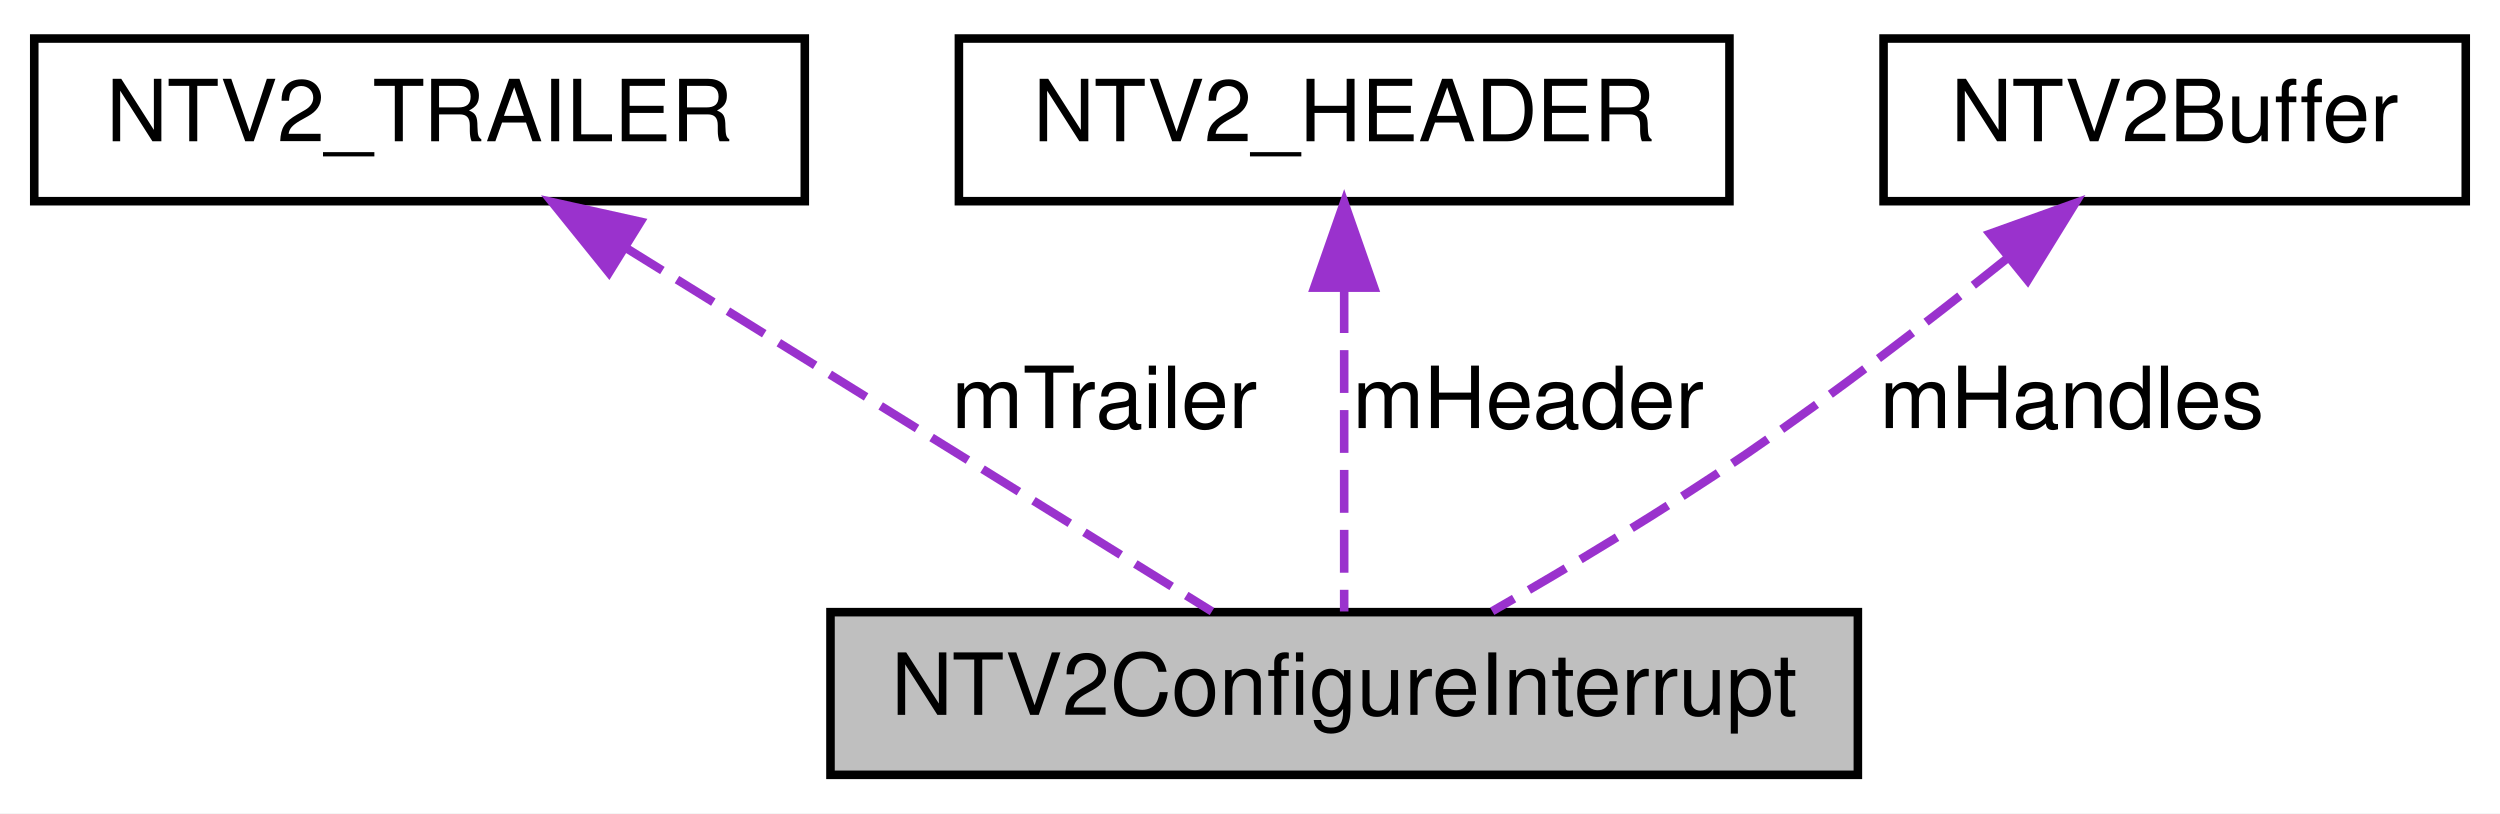
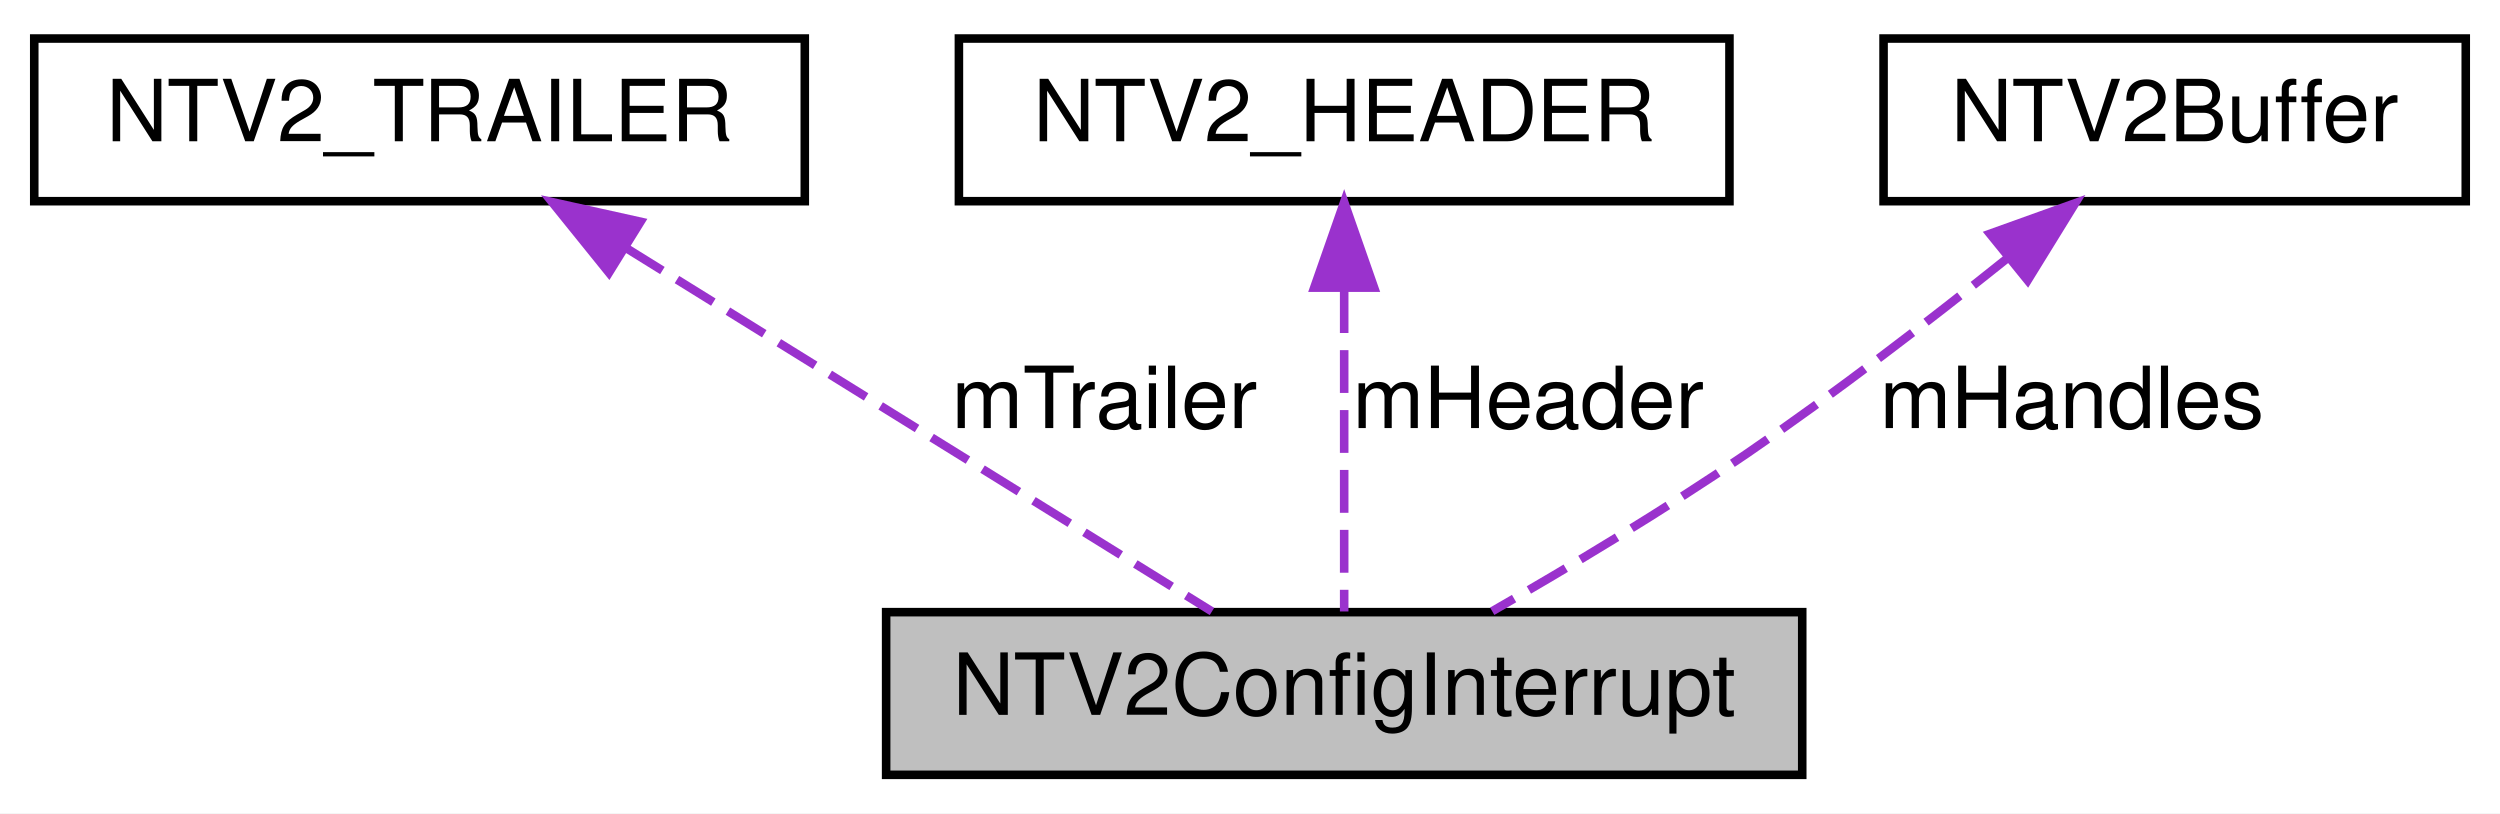
<svg xmlns="http://www.w3.org/2000/svg" xmlns:xlink="http://www.w3.org/1999/xlink" width="292pt" height="95pt" viewBox="0.00 0.00 292.00 95.00">
  <g id="graph0" class="graph" transform="scale(1 1) rotate(0) translate(4 91)">
    <polygon fill="#ffffff" stroke="transparent" points="-4,4 -4,-91 288,-91 288,4 -4,4" />
    <g id="node1" class="node">
-       <polygon fill="#bfbfbf" stroke="#000000" points="93,-.5 93,-19.5 213,-19.5 213,-.5 93,-.5" />
-       <text text-anchor="middle" x="153" y="-7.5" font-family="Helvetica,sans-Serif" font-size="10.00" fill="#000000">NTV2ConfigureInterrupt</text>
+       <polygon fill="#bfbfbf" stroke="#000000" points="99.5,-.5 99.5,-19.5 206.5,-19.5 206.5,-.5 99.5,-.5" />
+       <text text-anchor="middle" x="153" y="-7.5" font-family="Helvetica,sans-Serif" font-size="10.00" fill="#000000">NTV2ConfigInterrupt</text>
    </g>
    <g id="node2" class="node">
      <g id="a_node2">
        <a xlink:href="../../d3/daf/class_n_t_v2___t_r_a_i_l_e_r.html" target="_top" xlink:title="All new NTV2 structs end with this common trailer. ">
          <polygon fill="#ffffff" stroke="#000000" points="0,-67.5 0,-86.5 90,-86.5 90,-67.5 0,-67.5" />
          <text text-anchor="middle" x="45" y="-74.5" font-family="Helvetica,sans-Serif" font-size="10.00" fill="#000000">NTV2_TRAILER</text>
        </a>
      </g>
    </g>
    <g id="edge1" class="edge">
      <path fill="none" stroke="#9a32cd" stroke-dasharray="5,2" d="M69.12,-62.037C90.037,-49.06 119.683,-30.669 137.555,-19.582" />
      <polygon fill="#9a32cd" stroke="#9a32cd" points="67.126,-59.155 60.474,-67.4 70.817,-65.103 67.126,-59.155" />
      <text text-anchor="middle" x="125" y="-41" font-family="Helvetica,sans-Serif" font-size="10.00" fill="#000000"> mTrailer</text>
    </g>
    <g id="node3" class="node">
      <g id="a_node3">
        <a xlink:href="../../d4/d09/class_n_t_v2___h_e_a_d_e_r.html" target="_top" xlink:title="All new NTV2 structs start with this common header. ">
          <polygon fill="#ffffff" stroke="#000000" points="108,-67.5 108,-86.5 198,-86.5 198,-67.5 108,-67.5" />
          <text text-anchor="middle" x="153" y="-74.5" font-family="Helvetica,sans-Serif" font-size="10.00" fill="#000000">NTV2_HEADER</text>
        </a>
      </g>
    </g>
    <g id="edge2" class="edge">
      <path fill="none" stroke="#9a32cd" stroke-dasharray="5,2" d="M153,-57.108C153,-44.714 153,-29.326 153,-19.582" />
      <polygon fill="#9a32cd" stroke="#9a32cd" points="149.5,-57.401 153,-67.4 156.5,-57.401 149.5,-57.401" />
      <text text-anchor="middle" x="174.5" y="-41" font-family="Helvetica,sans-Serif" font-size="10.00" fill="#000000"> mHeader</text>
    </g>
    <g id="node4" class="node">
      <g id="a_node4">
        <a xlink:href="../../d5/dc4/class_n_t_v2_buffer.html" target="_top" xlink:title="Describes a user-space buffer on the host computer. I have an address and a length, plus some optional attributes (allocated by SDK?, page-aligned? etc.). ">
          <polygon fill="#ffffff" stroke="#000000" points="216,-67.5 216,-86.5 284,-86.5 284,-67.5 216,-67.5" />
          <text text-anchor="middle" x="250" y="-74.5" font-family="Helvetica,sans-Serif" font-size="10.00" fill="#000000">NTV2Buffer</text>
        </a>
      </g>
    </g>
    <g id="edge3" class="edge">
      <path fill="none" stroke="#9a32cd" stroke-dasharray="5,2" d="M230.398,-60.79C221.344,-53.545 210.329,-45.065 200,-38 190.435,-31.459 179.313,-24.793 170.29,-19.607" />
      <polygon fill="#9a32cd" stroke="#9a32cd" points="228.421,-63.693 238.393,-67.273 232.83,-58.256 228.421,-63.693" />
      <text text-anchor="middle" x="238" y="-41" font-family="Helvetica,sans-Serif" font-size="10.00" fill="#000000"> mHandles</text>
    </g>
  </g>
</svg>
